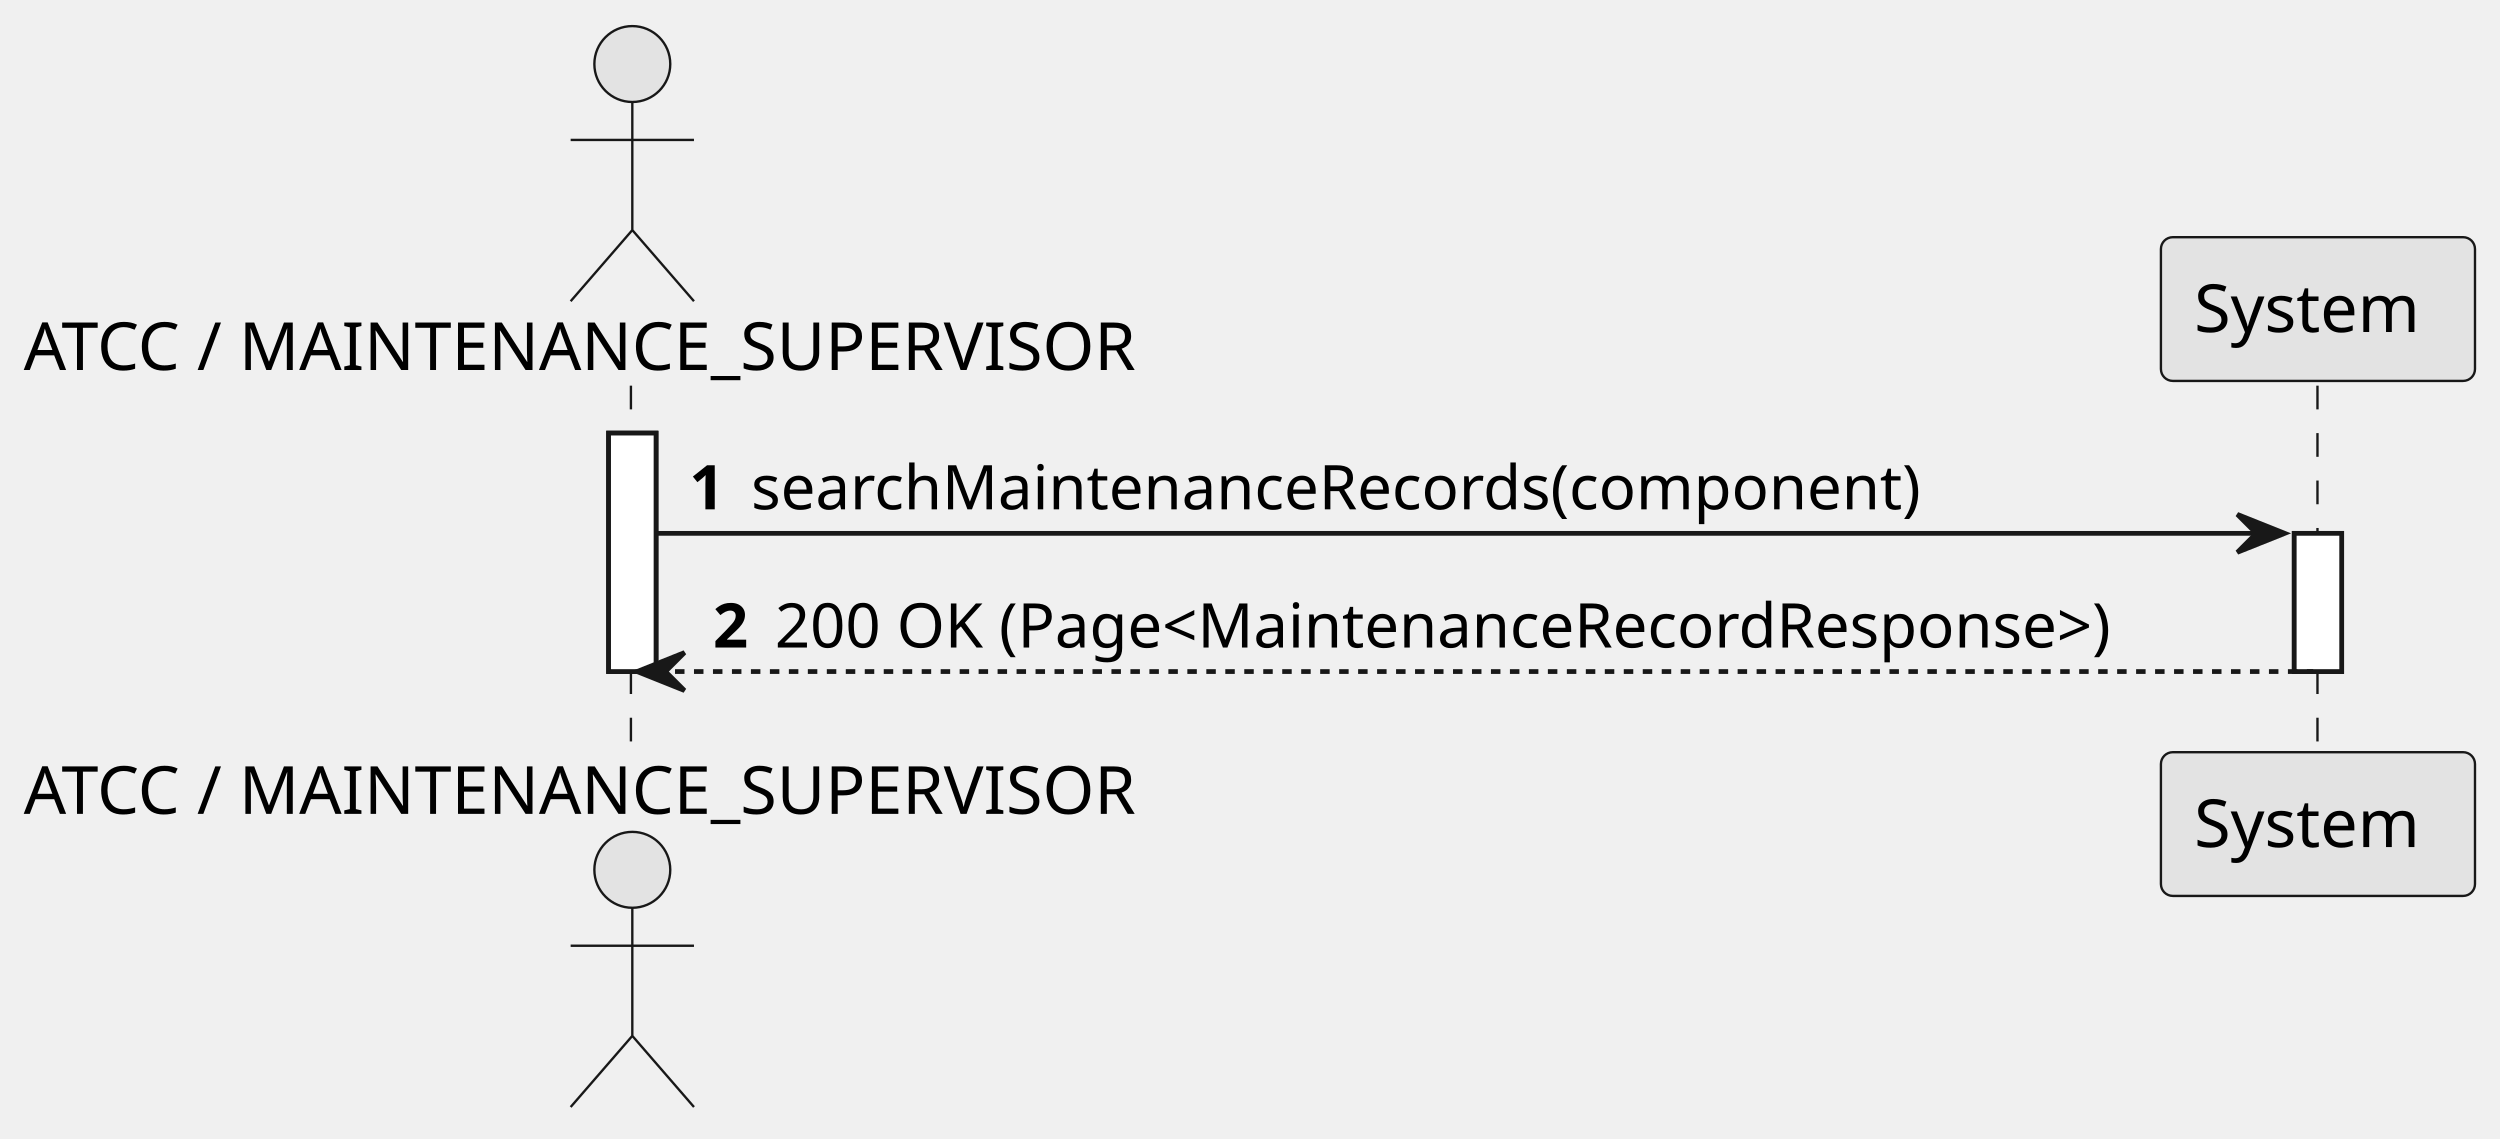
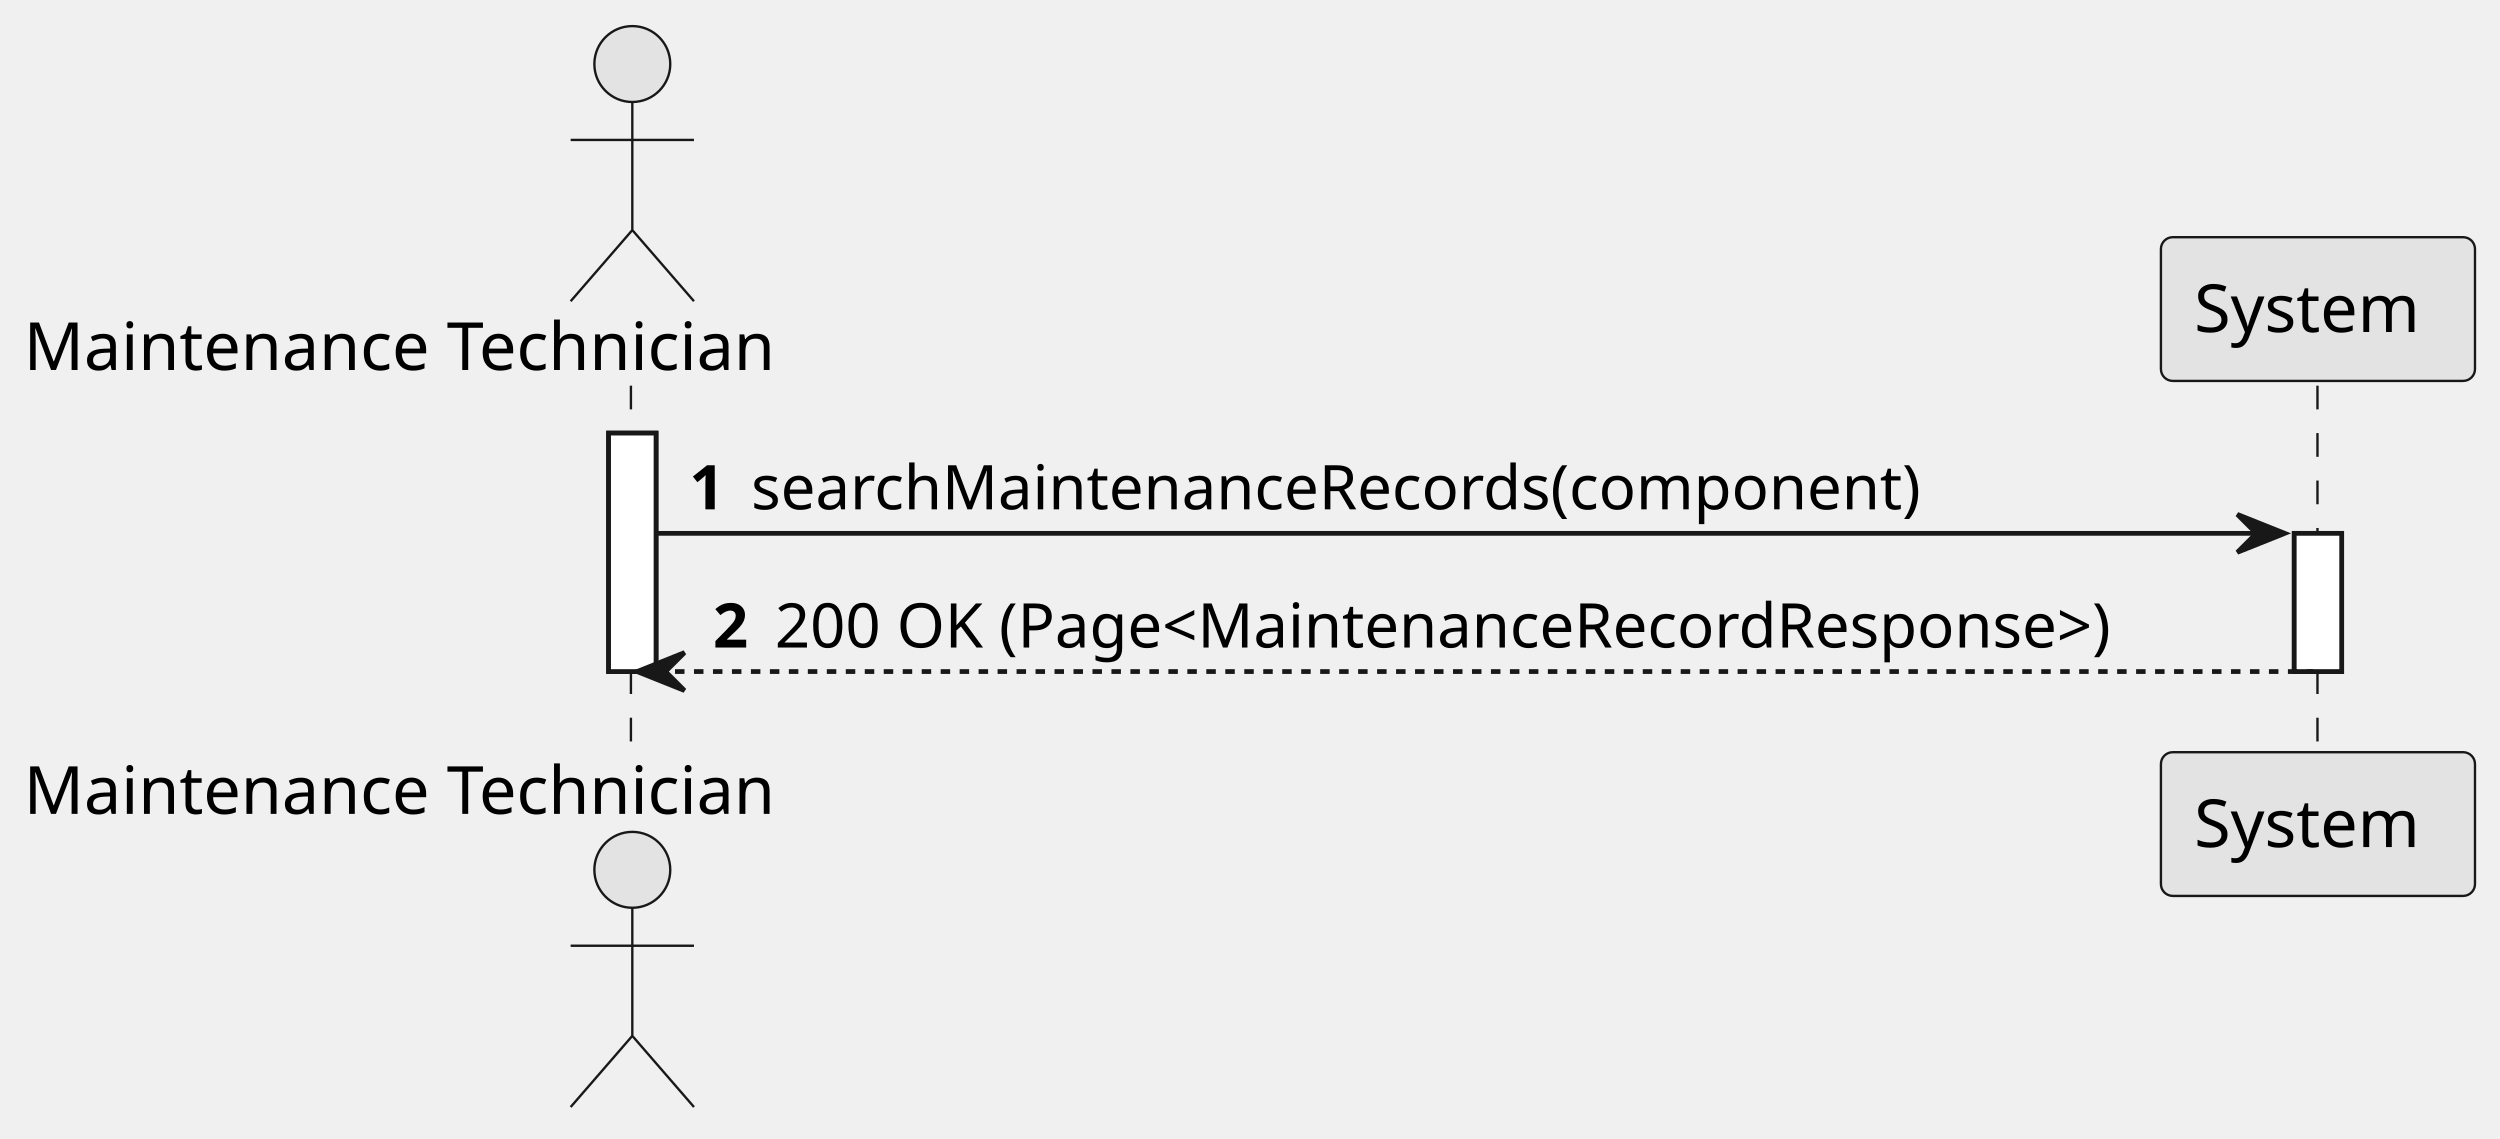
<svg xmlns="http://www.w3.org/2000/svg" contentStyleType="text/css" data-diagram-type="SEQUENCE" height="240px" preserveAspectRatio="none" style="width:527px;height:240px;background:#FFFFFF;" version="1.1" viewBox="0 0 527 240" width="527px" zoomAndPan="magnify">
  <defs />
  <g>
    <g>
      <rect fill="#FFFFFF" height="50.266" style="stroke:#181818;stroke-width:1;" width="10" x="128.292" y="91.297" />
    </g>
    <g>
      <rect fill="#FFFFFF" height="29.133" style="stroke:#181818;stroke-width:1;" width="10" x="483.625" y="112.43" />
    </g>
    <g class="participant-lifeline" data-entity-uid="part1" data-qualified-name="Actor" id="part1-lifeline">
      <g>
        <rect fill="#000000" fill-opacity="0" height="78.266" width="8" x="129.292" y="81.297" />
        <line style="stroke:#181818;stroke-width:0.5;stroke-dasharray:5,5;" x1="133" x2="133" y1="81.297" y2="159.562" />
      </g>
    </g>
    <g class="participant-lifeline" data-entity-uid="part2" data-qualified-name="Sys" id="part2-lifeline">
      <g>
        <rect fill="#000000" fill-opacity="0" height="78.266" width="8" x="484.625" y="81.297" />
        <line style="stroke:#181818;stroke-width:0.5;stroke-dasharray:5,5;" x1="488.522" x2="488.522" y1="81.297" y2="159.562" />
      </g>
    </g>
    <g class="participant participant-head" data-entity-uid="part1" data-qualified-name="Actor" id="part1-head">
-       <text fill="#000000" font-family="sans-serif" font-size="14" lengthAdjust="spacing" textLength="250.585" x="5" y="77.995">ATCC / MAINTENANCE_SUPERVISOR</text>
+       <text fill="#000000" font-family="sans-serif" font-size="14" lengthAdjust="spacing" textLength="250.585" x="5" y="77.995">Maintenance Technician</text>
      <ellipse cx="133.292" cy="13.5" fill="#E3E3E3" rx="8" ry="8" style="stroke:#181818;stroke-width:0.5;" />
      <path d="M133.292,21.5 L133.292,48.5 M120.293,29.5 L146.292,29.5 M133.292,48.5 L120.293,63.5 M133.292,48.5 L146.292,63.5" fill="none" style="stroke:#181818;stroke-width:0.5;" />
    </g>
    <g class="participant participant-tail" data-entity-uid="part1" data-qualified-name="Actor" id="part1-tail">
-       <text fill="#000000" font-family="sans-serif" font-size="14" lengthAdjust="spacing" textLength="250.585" x="5" y="171.558">ATCC / MAINTENANCE_SUPERVISOR</text>
+       <text fill="#000000" font-family="sans-serif" font-size="14" lengthAdjust="spacing" textLength="250.585" x="5" y="171.558">Maintenance Technician</text>
      <ellipse cx="133.292" cy="183.359" fill="#E3E3E3" rx="8" ry="8" style="stroke:#181818;stroke-width:0.5;" />
      <path d="M133.292,191.359 L133.292,218.359 M120.293,199.359 L146.292,199.359 M133.292,218.359 L120.293,233.359 M133.292,218.359 L146.292,233.359" fill="none" style="stroke:#181818;stroke-width:0.5;" />
    </g>
    <g class="participant participant-head" data-entity-uid="part2" data-qualified-name="Sys" id="part2-head">
      <rect fill="#E3E3E3" height="30.297" rx="2.5" ry="2.5" style="stroke:#181818;stroke-width:0.5;" width="66.206" x="455.522" y="50" />
      <text fill="#000000" font-family="sans-serif" font-size="14" lengthAdjust="spacing" textLength="52.206" x="462.522" y="69.995">System</text>
    </g>
    <g class="participant participant-tail" data-entity-uid="part2" data-qualified-name="Sys" id="part2-tail">
      <rect fill="#E3E3E3" height="30.297" rx="2.5" ry="2.5" style="stroke:#181818;stroke-width:0.5;" width="66.206" x="455.522" y="158.562" />
      <text fill="#000000" font-family="sans-serif" font-size="14" lengthAdjust="spacing" textLength="52.206" x="462.522" y="178.558">System</text>
    </g>
    <g>
      <rect fill="#FFFFFF" height="50.266" style="stroke:#181818;stroke-width:1;" width="10" x="128.292" y="91.297" />
    </g>
    <g>
      <rect fill="#FFFFFF" height="29.133" style="stroke:#181818;stroke-width:1;" width="10" x="483.625" y="112.43" />
    </g>
    <g class="message" data-entity-1="part1" data-entity-2="part2" id="msg1">
      <polygon fill="#181818" points="471.625,108.43,481.625,112.43,471.625,116.43,475.625,112.43" style="stroke:#181818;stroke-width:1;" />
      <line style="stroke:#181818;stroke-width:1;" x1="138.292" x2="477.625" y1="112.43" y2="112.43" />
      <text fill="#000000" font-family="sans-serif" font-size="13" font-weight="bold" lengthAdjust="spacing" textLength="9.045" x="145.292" y="107.364">1</text>
      <text fill="#000000" font-family="sans-serif" font-size="13" lengthAdjust="spacing" textLength="263.377" x="158.338" y="107.364">searchMaintenanceRecords(component)</text>
    </g>
    <g class="message" data-entity-1="part2" data-entity-2="part1" id="msg2">
      <polygon fill="#181818" points="144.292,137.562,134.292,141.562,144.292,145.562,140.292,141.562" style="stroke:#181818;stroke-width:1;" />
      <line style="stroke:#181818;stroke-width:1;stroke-dasharray:2,2;" x1="138.292" x2="487.625" y1="141.562" y2="141.562" />
      <text fill="#000000" font-family="sans-serif" font-size="13" font-weight="bold" lengthAdjust="spacing" textLength="9.045" x="150.292" y="136.497">2</text>
      <text fill="#000000" font-family="sans-serif" font-size="13" lengthAdjust="spacing" textLength="308.287" x="163.338" y="136.497">200 OK (Page&lt;MaintenanceRecordResponse&gt;)</text>
    </g>
  </g>
</svg>
